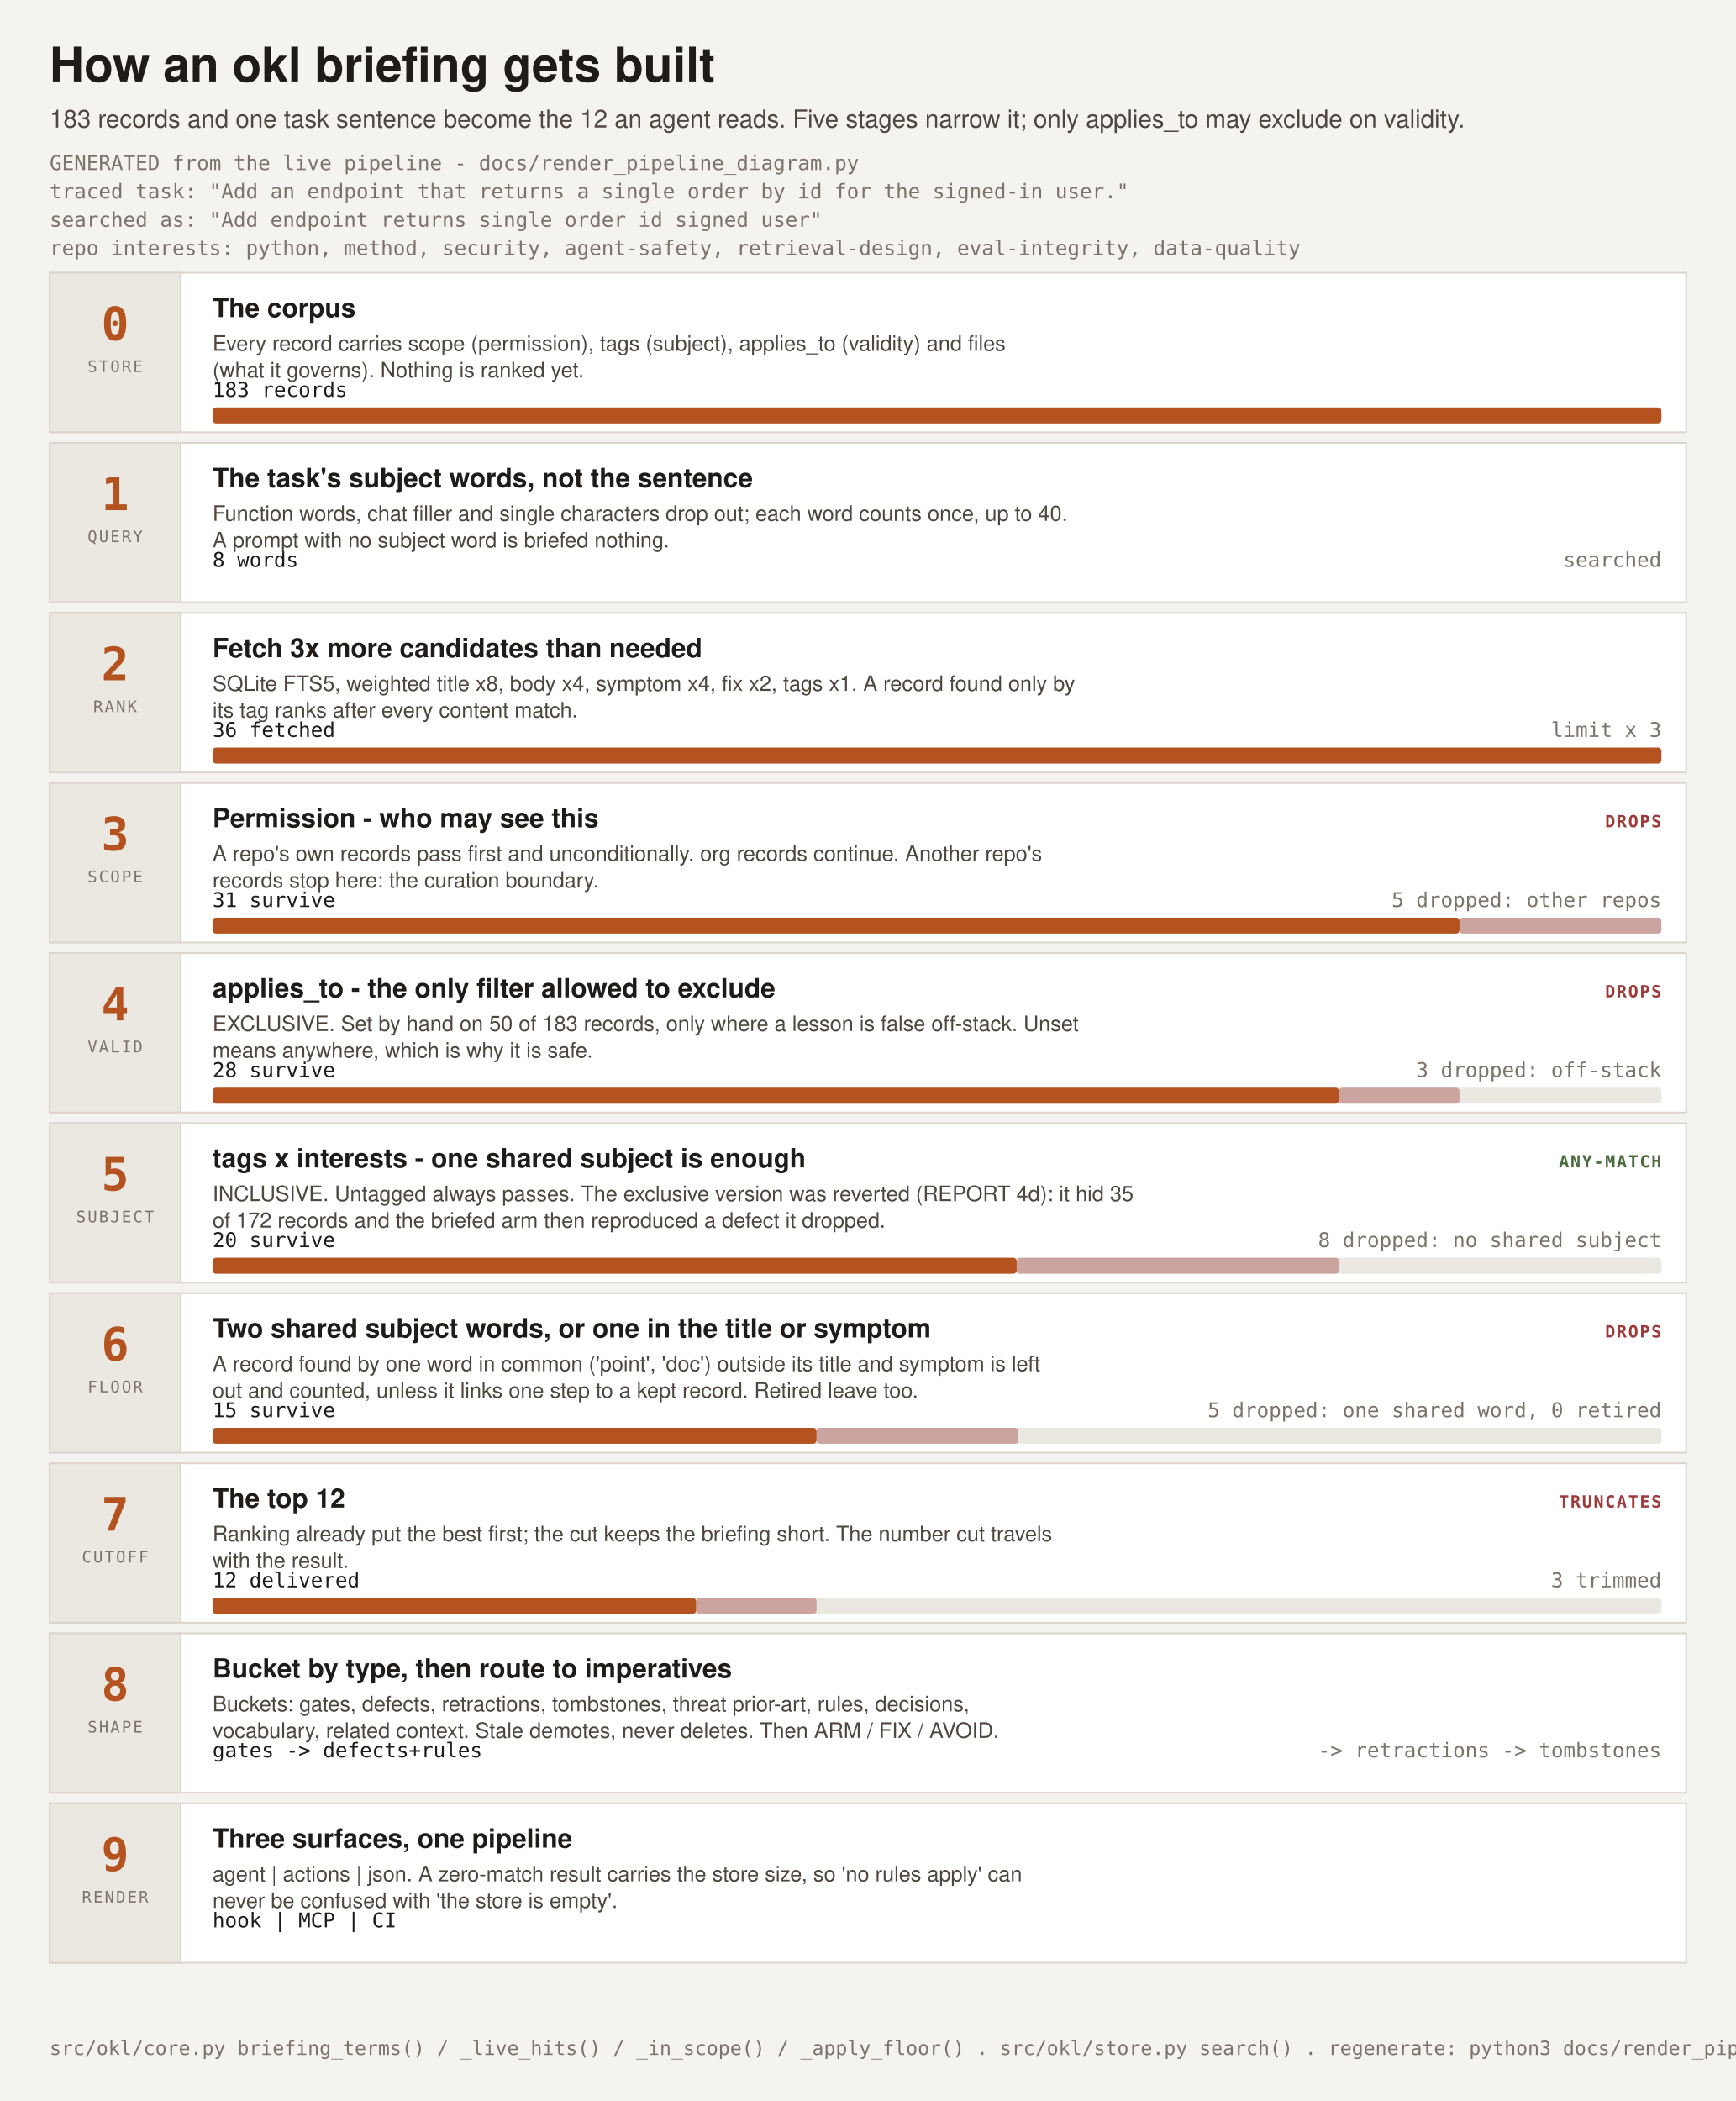
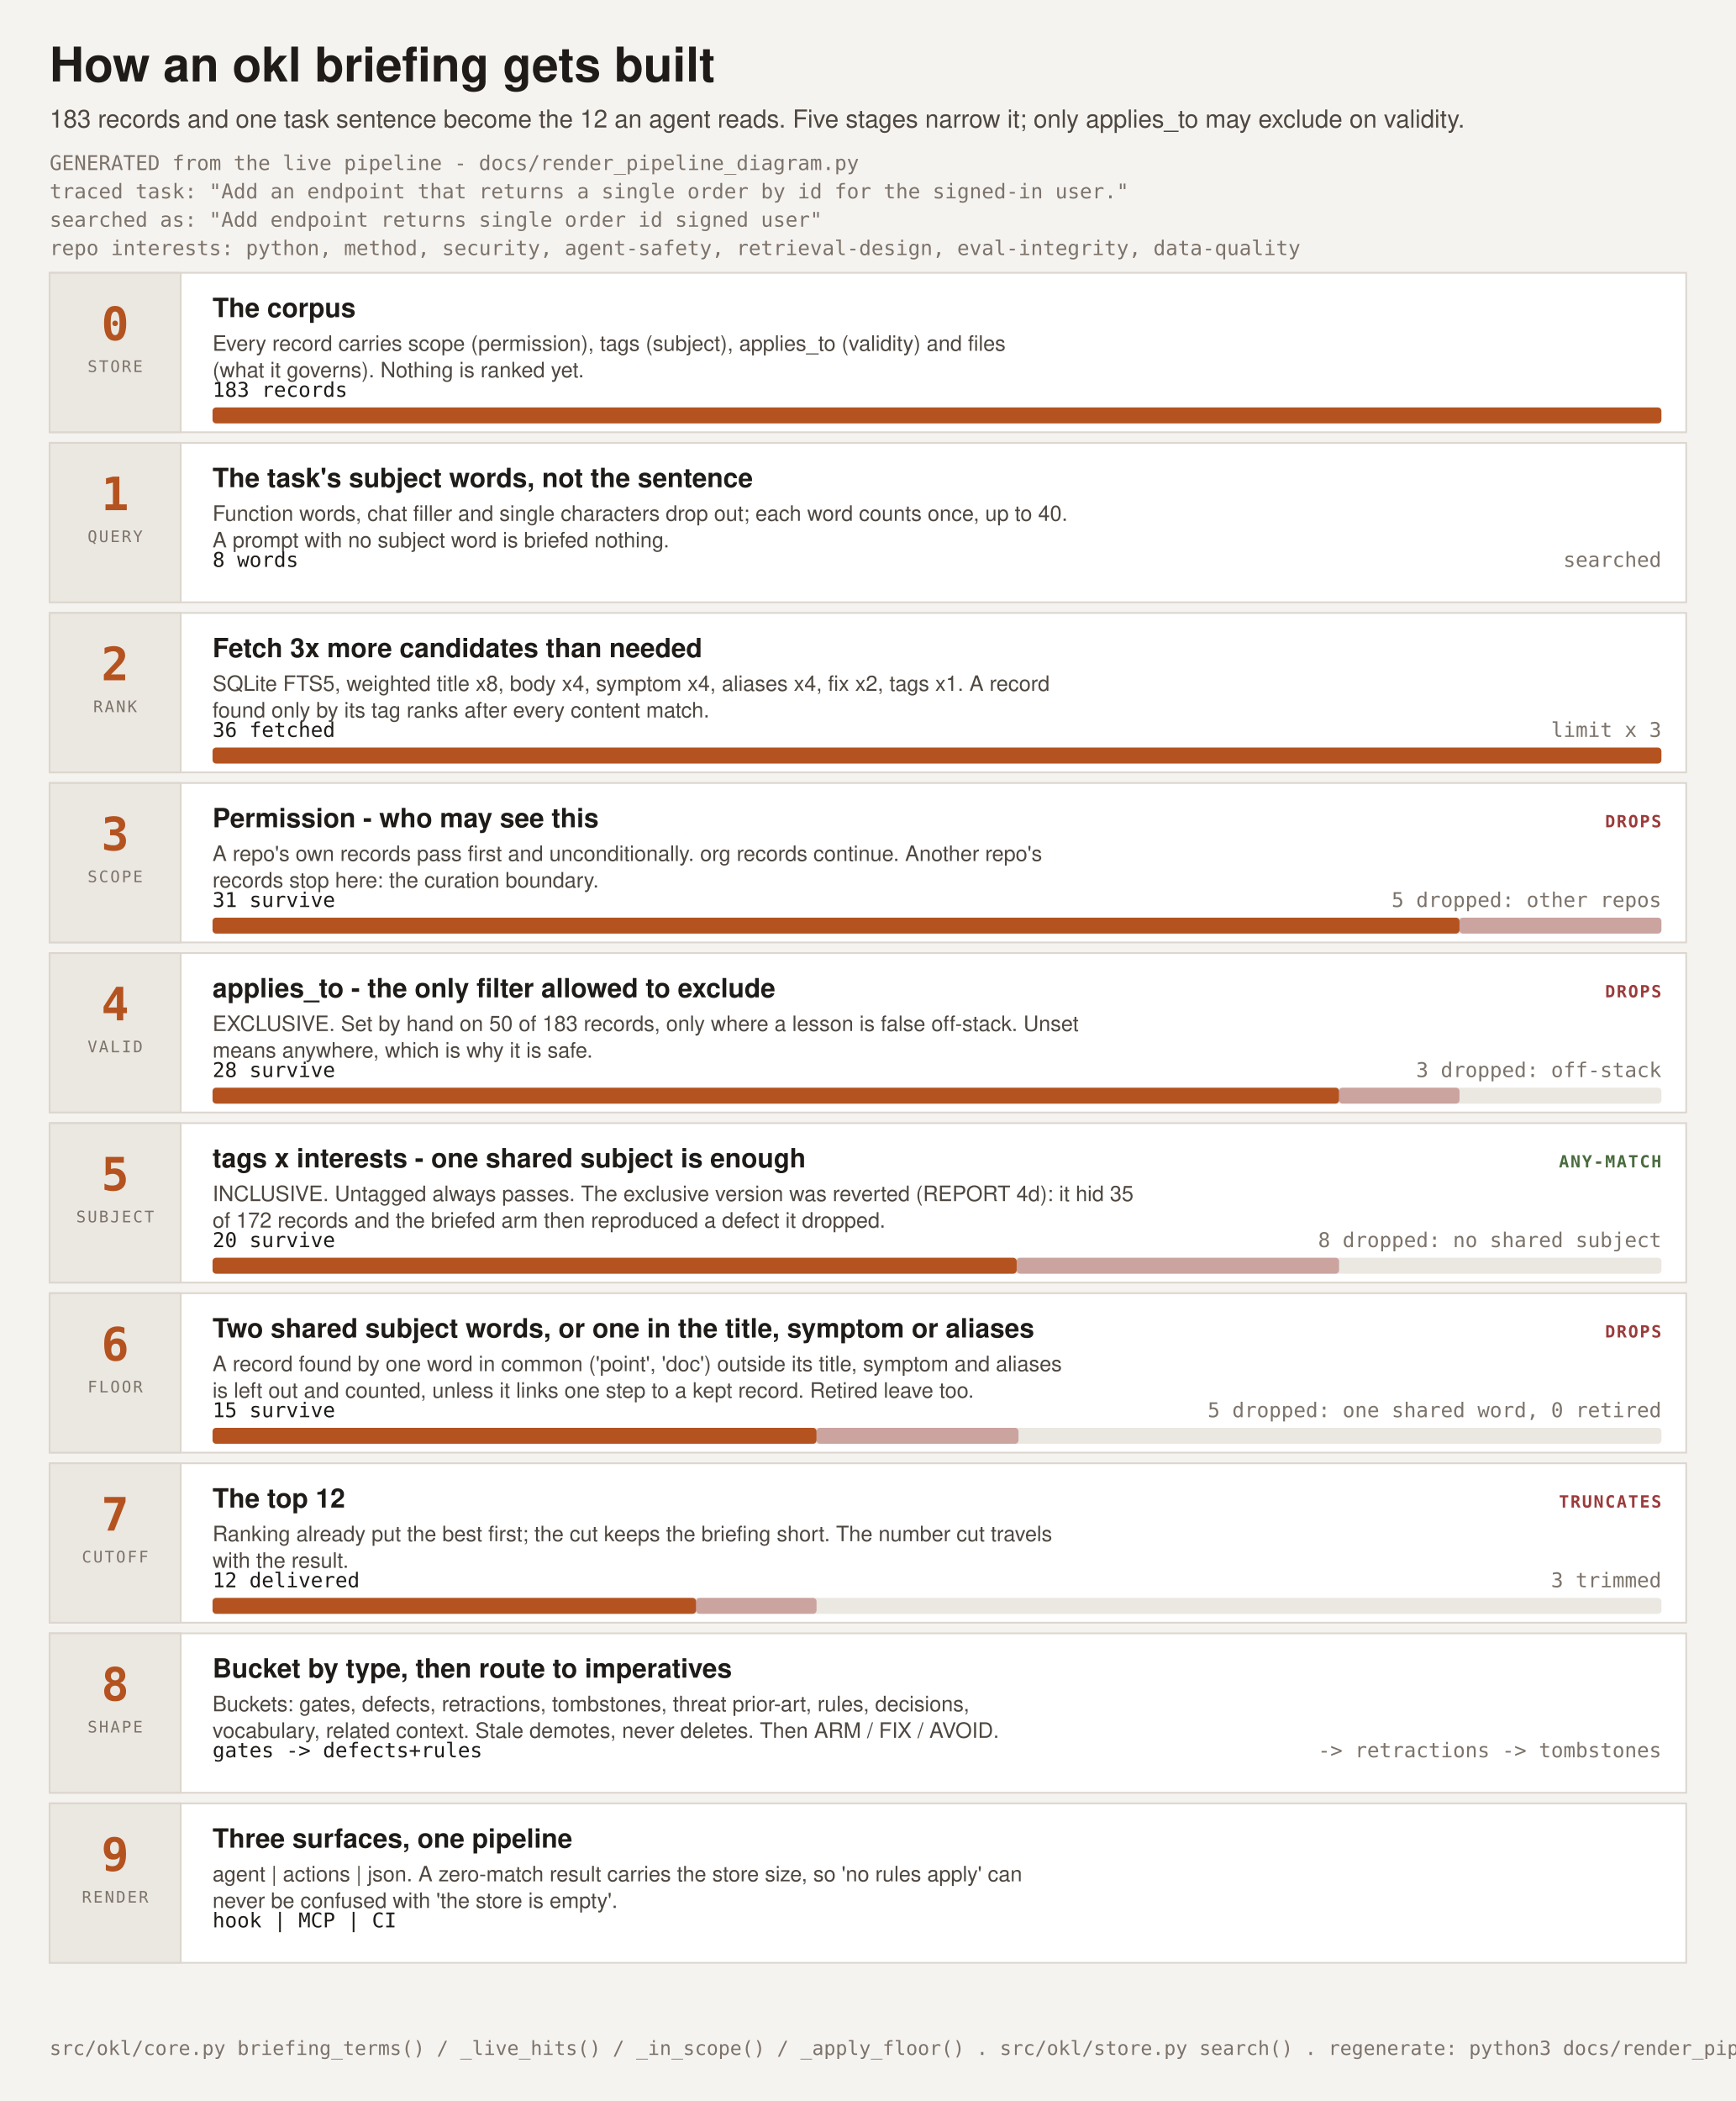
<svg xmlns="http://www.w3.org/2000/svg" width="980" height="1186" viewBox="0 0 980 1186" font-family="ui-sans-serif,-apple-system,Segoe UI,Helvetica,Arial,sans-serif">
  <rect width="980" height="1186" fill="#F5F3F0" />
  <text x="28" y="46" font-size="27" font-weight="700" fill="#1E1B18">How an okl briefing gets built</text>
  <text x="28" y="72" font-size="14" fill="#4E4740">183 records and one task sentence become the 12 an agent reads. Five stages narrow it; only applies_to may exclude on validity.</text>
  <text x="28" y="96" font-size="11.5" font-family="ui-monospace,SFMono-Regular,Menlo,Consolas,monospace" fill="#7C736A">GENERATED from the live pipeline - docs/render_pipeline_diagram.py</text>
  <text x="28" y="112" font-size="11.5" font-family="ui-monospace,SFMono-Regular,Menlo,Consolas,monospace" fill="#7C736A">traced task: "Add an endpoint that returns a single order by id for the signed-in user."</text>
  <text x="28" y="128" font-size="11.5" font-family="ui-monospace,SFMono-Regular,Menlo,Consolas,monospace" fill="#7C736A">searched as: "Add endpoint returns single order id signed user"</text>
  <text x="28" y="144" font-size="11.5" font-family="ui-monospace,SFMono-Regular,Menlo,Consolas,monospace" fill="#7C736A">repo interests: python, method, security, agent-safety, retrieval-design, eval-integrity, data-quality</text>
  <rect x="28" y="154" width="924" height="90" fill="#FFFFFF" stroke="#DCD6CE" />
  <rect x="28" y="154" width="74" height="90" fill="#EBE7E1" stroke="#DCD6CE" />
  <text x="65" y="192" font-size="26" font-weight="700" fill="#B4531F" font-family="ui-monospace,SFMono-Regular,Menlo,Consolas,monospace" text-anchor="middle">0</text>
  <text x="65" y="210" font-size="9" fill="#7C736A" font-family="ui-monospace,SFMono-Regular,Menlo,Consolas,monospace" text-anchor="middle" letter-spacing="1">STORE</text>
  <text x="120" y="179" font-size="15" font-weight="600" fill="#1E1B18">The corpus</text>
  <text x="120" y="198" font-size="12" fill="#4E4740">Every record carries scope (permission), tags (subject), applies_to (validity) and files</text>
  <text x="120" y="213" font-size="12" fill="#4E4740">(what it governs). Nothing is ranked yet.</text>
  <text x="120" y="224" font-size="11.5" font-family="ui-monospace,SFMono-Regular,Menlo,Consolas,monospace" fill="#1E1B18" font-weight="500">183 records</text>
  <rect x="120" y="230" width="818" height="9" rx="2" fill="#EBE7E1" />
  <rect x="120" y="230" width="818" height="9" rx="2" fill="#B4531F" />
  <rect x="28" y="250" width="924" height="90" fill="#FFFFFF" stroke="#DCD6CE" />
  <rect x="28" y="250" width="74" height="90" fill="#EBE7E1" stroke="#DCD6CE" />
  <text x="65" y="288" font-size="26" font-weight="700" fill="#B4531F" font-family="ui-monospace,SFMono-Regular,Menlo,Consolas,monospace" text-anchor="middle">1</text>
  <text x="65" y="306" font-size="9" fill="#7C736A" font-family="ui-monospace,SFMono-Regular,Menlo,Consolas,monospace" text-anchor="middle" letter-spacing="1">QUERY</text>
  <text x="120" y="275" font-size="15" font-weight="600" fill="#1E1B18">The task's subject words, not the sentence</text>
  <text x="120" y="294" font-size="12" fill="#4E4740">Function words, chat filler and single characters drop out; each word counts once, up to 40.</text>
  <text x="120" y="309" font-size="12" fill="#4E4740">A prompt with no subject word is briefed nothing.</text>
  <text x="120" y="320" font-size="11.5" font-family="ui-monospace,SFMono-Regular,Menlo,Consolas,monospace" fill="#1E1B18" font-weight="500">8 words</text>
  <text x="938" y="320" font-size="11.5" font-family="ui-monospace,SFMono-Regular,Menlo,Consolas,monospace" fill="#7C736A" text-anchor="end">searched</text>
  <rect x="28" y="346" width="924" height="90" fill="#FFFFFF" stroke="#DCD6CE" />
  <rect x="28" y="346" width="74" height="90" fill="#EBE7E1" stroke="#DCD6CE" />
  <text x="65" y="384" font-size="26" font-weight="700" fill="#B4531F" font-family="ui-monospace,SFMono-Regular,Menlo,Consolas,monospace" text-anchor="middle">2</text>
  <text x="65" y="402" font-size="9" fill="#7C736A" font-family="ui-monospace,SFMono-Regular,Menlo,Consolas,monospace" text-anchor="middle" letter-spacing="1">RANK</text>
  <text x="120" y="371" font-size="15" font-weight="600" fill="#1E1B18">Fetch 3x more candidates than needed</text>
-   <text x="120" y="390" font-size="12" fill="#4E4740">SQLite FTS5, weighted title x8, body x4, symptom x4, fix x2, tags x1. A record found only by</text>
-   <text x="120" y="405" font-size="12" fill="#4E4740">its tag ranks after every content match.</text>
+   <text x="120" y="390" font-size="12" fill="#4E4740">SQLite FTS5, weighted title x8, body x4, symptom x4, aliases x4, fix x2, tags x1. A record</text>
+   <text x="120" y="405" font-size="12" fill="#4E4740">found only by its tag ranks after every content match.</text>
  <text x="120" y="416" font-size="11.5" font-family="ui-monospace,SFMono-Regular,Menlo,Consolas,monospace" fill="#1E1B18" font-weight="500">36 fetched</text>
  <text x="938" y="416" font-size="11.5" font-family="ui-monospace,SFMono-Regular,Menlo,Consolas,monospace" fill="#7C736A" text-anchor="end">limit x 3</text>
  <rect x="120" y="422" width="818" height="9" rx="2" fill="#EBE7E1" />
  <rect x="120" y="422" width="818" height="9" rx="2" fill="#B4531F" />
  <rect x="28" y="442" width="924" height="90" fill="#FFFFFF" stroke="#DCD6CE" />
  <rect x="28" y="442" width="74" height="90" fill="#EBE7E1" stroke="#DCD6CE" />
  <text x="65" y="480" font-size="26" font-weight="700" fill="#B4531F" font-family="ui-monospace,SFMono-Regular,Menlo,Consolas,monospace" text-anchor="middle">3</text>
  <text x="65" y="498" font-size="9" fill="#7C736A" font-family="ui-monospace,SFMono-Regular,Menlo,Consolas,monospace" text-anchor="middle" letter-spacing="1">SCOPE</text>
  <text x="120" y="467" font-size="15" font-weight="600" fill="#1E1B18">Permission - who may see this</text>
  <text x="120" y="486" font-size="12" fill="#4E4740">A repo's own records pass first and unconditionally. org records continue. Another repo's</text>
  <text x="120" y="501" font-size="12" fill="#4E4740">records stop here: the curation boundary.</text>
  <text x="938" y="467" font-size="9.5" fill="#9B3B3B" font-family="ui-monospace,SFMono-Regular,Menlo,Consolas,monospace" font-weight="700" text-anchor="end" letter-spacing="0.8">DROPS</text>
  <text x="120" y="512" font-size="11.5" font-family="ui-monospace,SFMono-Regular,Menlo,Consolas,monospace" fill="#1E1B18" font-weight="500">31 survive</text>
  <text x="938" y="512" font-size="11.5" font-family="ui-monospace,SFMono-Regular,Menlo,Consolas,monospace" fill="#7C736A" text-anchor="end">5 dropped: other repos</text>
  <rect x="120" y="518" width="818" height="9" rx="2" fill="#EBE7E1" />
  <rect x="120" y="518" width="704" height="9" rx="2" fill="#B4531F" />
  <rect x="824" y="518" width="114" height="9" rx="2" fill="#9B3B3B" opacity="0.4" />
  <rect x="28" y="538" width="924" height="90" fill="#FFFFFF" stroke="#DCD6CE" />
  <rect x="28" y="538" width="74" height="90" fill="#EBE7E1" stroke="#DCD6CE" />
  <text x="65" y="576" font-size="26" font-weight="700" fill="#B4531F" font-family="ui-monospace,SFMono-Regular,Menlo,Consolas,monospace" text-anchor="middle">4</text>
  <text x="65" y="594" font-size="9" fill="#7C736A" font-family="ui-monospace,SFMono-Regular,Menlo,Consolas,monospace" text-anchor="middle" letter-spacing="1">VALID</text>
  <text x="120" y="563" font-size="15" font-weight="600" fill="#1E1B18">applies_to - the only filter allowed to exclude</text>
  <text x="120" y="582" font-size="12" fill="#4E4740">EXCLUSIVE. Set by hand on 50 of 183 records, only where a lesson is false off-stack. Unset</text>
  <text x="120" y="597" font-size="12" fill="#4E4740">means anywhere, which is why it is safe.</text>
  <text x="938" y="563" font-size="9.5" fill="#9B3B3B" font-family="ui-monospace,SFMono-Regular,Menlo,Consolas,monospace" font-weight="700" text-anchor="end" letter-spacing="0.8">DROPS</text>
  <text x="120" y="608" font-size="11.5" font-family="ui-monospace,SFMono-Regular,Menlo,Consolas,monospace" fill="#1E1B18" font-weight="500">28 survive</text>
  <text x="938" y="608" font-size="11.5" font-family="ui-monospace,SFMono-Regular,Menlo,Consolas,monospace" fill="#7C736A" text-anchor="end">3 dropped: off-stack</text>
  <rect x="120" y="614" width="818" height="9" rx="2" fill="#EBE7E1" />
  <rect x="120" y="614" width="636" height="9" rx="2" fill="#B4531F" />
  <rect x="756" y="614" width="68" height="9" rx="2" fill="#9B3B3B" opacity="0.4" />
  <rect x="28" y="634" width="924" height="90" fill="#FFFFFF" stroke="#DCD6CE" />
  <rect x="28" y="634" width="74" height="90" fill="#EBE7E1" stroke="#DCD6CE" />
  <text x="65" y="672" font-size="26" font-weight="700" fill="#B4531F" font-family="ui-monospace,SFMono-Regular,Menlo,Consolas,monospace" text-anchor="middle">5</text>
  <text x="65" y="690" font-size="9" fill="#7C736A" font-family="ui-monospace,SFMono-Regular,Menlo,Consolas,monospace" text-anchor="middle" letter-spacing="1">SUBJECT</text>
  <text x="120" y="659" font-size="15" font-weight="600" fill="#1E1B18">tags x interests - one shared subject is enough</text>
  <text x="120" y="678" font-size="12" fill="#4E4740">INCLUSIVE. Untagged always passes. The exclusive version was reverted (REPORT 4d): it hid 35</text>
  <text x="120" y="693" font-size="12" fill="#4E4740">of 172 records and the briefed arm then reproduced a defect it dropped.</text>
  <text x="938" y="659" font-size="9.5" fill="#4A6B3D" font-family="ui-monospace,SFMono-Regular,Menlo,Consolas,monospace" font-weight="700" text-anchor="end" letter-spacing="0.8">ANY-MATCH</text>
  <text x="120" y="704" font-size="11.5" font-family="ui-monospace,SFMono-Regular,Menlo,Consolas,monospace" fill="#1E1B18" font-weight="500">20 survive</text>
  <text x="938" y="704" font-size="11.5" font-family="ui-monospace,SFMono-Regular,Menlo,Consolas,monospace" fill="#7C736A" text-anchor="end">8 dropped: no shared subject</text>
  <rect x="120" y="710" width="818" height="9" rx="2" fill="#EBE7E1" />
  <rect x="120" y="710" width="454" height="9" rx="2" fill="#B4531F" />
  <rect x="574" y="710" width="182" height="9" rx="2" fill="#9B3B3B" opacity="0.4" />
  <rect x="28" y="730" width="924" height="90" fill="#FFFFFF" stroke="#DCD6CE" />
  <rect x="28" y="730" width="74" height="90" fill="#EBE7E1" stroke="#DCD6CE" />
  <text x="65" y="768" font-size="26" font-weight="700" fill="#B4531F" font-family="ui-monospace,SFMono-Regular,Menlo,Consolas,monospace" text-anchor="middle">6</text>
  <text x="65" y="786" font-size="9" fill="#7C736A" font-family="ui-monospace,SFMono-Regular,Menlo,Consolas,monospace" text-anchor="middle" letter-spacing="1">FLOOR</text>
-   <text x="120" y="755" font-size="15" font-weight="600" fill="#1E1B18">Two shared subject words, or one in the title or symptom</text>
-   <text x="120" y="774" font-size="12" fill="#4E4740">A record found by one word in common ('point', 'doc') outside its title and symptom is left</text>
-   <text x="120" y="789" font-size="12" fill="#4E4740">out and counted, unless it links one step to a kept record. Retired leave too.</text>
+   <text x="120" y="755" font-size="15" font-weight="600" fill="#1E1B18">Two shared subject words, or one in the title, symptom or aliases</text>
+   <text x="120" y="774" font-size="12" fill="#4E4740">A record found by one word in common ('point', 'doc') outside its title, symptom and aliases</text>
+   <text x="120" y="789" font-size="12" fill="#4E4740">is left out and counted, unless it links one step to a kept record. Retired leave too.</text>
  <text x="938" y="755" font-size="9.5" fill="#9B3B3B" font-family="ui-monospace,SFMono-Regular,Menlo,Consolas,monospace" font-weight="700" text-anchor="end" letter-spacing="0.8">DROPS</text>
  <text x="120" y="800" font-size="11.5" font-family="ui-monospace,SFMono-Regular,Menlo,Consolas,monospace" fill="#1E1B18" font-weight="500">15 survive</text>
  <text x="938" y="800" font-size="11.5" font-family="ui-monospace,SFMono-Regular,Menlo,Consolas,monospace" fill="#7C736A" text-anchor="end">5 dropped: one shared word, 0 retired</text>
  <rect x="120" y="806" width="818" height="9" rx="2" fill="#EBE7E1" />
  <rect x="120" y="806" width="341" height="9" rx="2" fill="#B4531F" />
  <rect x="461" y="806" width="114" height="9" rx="2" fill="#9B3B3B" opacity="0.4" />
  <rect x="28" y="826" width="924" height="90" fill="#FFFFFF" stroke="#DCD6CE" />
  <rect x="28" y="826" width="74" height="90" fill="#EBE7E1" stroke="#DCD6CE" />
  <text x="65" y="864" font-size="26" font-weight="700" fill="#B4531F" font-family="ui-monospace,SFMono-Regular,Menlo,Consolas,monospace" text-anchor="middle">7</text>
  <text x="65" y="882" font-size="9" fill="#7C736A" font-family="ui-monospace,SFMono-Regular,Menlo,Consolas,monospace" text-anchor="middle" letter-spacing="1">CUTOFF</text>
  <text x="120" y="851" font-size="15" font-weight="600" fill="#1E1B18">The top 12</text>
  <text x="120" y="870" font-size="12" fill="#4E4740">Ranking already put the best first; the cut keeps the briefing short. The number cut travels</text>
  <text x="120" y="885" font-size="12" fill="#4E4740">with the result.</text>
  <text x="938" y="851" font-size="9.5" fill="#9B3B3B" font-family="ui-monospace,SFMono-Regular,Menlo,Consolas,monospace" font-weight="700" text-anchor="end" letter-spacing="0.8">TRUNCATES</text>
  <text x="120" y="896" font-size="11.5" font-family="ui-monospace,SFMono-Regular,Menlo,Consolas,monospace" fill="#1E1B18" font-weight="500">12 delivered</text>
  <text x="938" y="896" font-size="11.5" font-family="ui-monospace,SFMono-Regular,Menlo,Consolas,monospace" fill="#7C736A" text-anchor="end">3 trimmed</text>
  <rect x="120" y="902" width="818" height="9" rx="2" fill="#EBE7E1" />
  <rect x="120" y="902" width="273" height="9" rx="2" fill="#B4531F" />
  <rect x="393" y="902" width="68" height="9" rx="2" fill="#9B3B3B" opacity="0.4" />
  <rect x="28" y="922" width="924" height="90" fill="#FFFFFF" stroke="#DCD6CE" />
  <rect x="28" y="922" width="74" height="90" fill="#EBE7E1" stroke="#DCD6CE" />
  <text x="65" y="960" font-size="26" font-weight="700" fill="#B4531F" font-family="ui-monospace,SFMono-Regular,Menlo,Consolas,monospace" text-anchor="middle">8</text>
  <text x="65" y="978" font-size="9" fill="#7C736A" font-family="ui-monospace,SFMono-Regular,Menlo,Consolas,monospace" text-anchor="middle" letter-spacing="1">SHAPE</text>
  <text x="120" y="947" font-size="15" font-weight="600" fill="#1E1B18">Bucket by type, then route to imperatives</text>
  <text x="120" y="966" font-size="12" fill="#4E4740">Buckets: gates, defects, retractions, tombstones, threat prior-art, rules, decisions,</text>
  <text x="120" y="981" font-size="12" fill="#4E4740">vocabulary, related context. Stale demotes, never deletes. Then ARM / FIX / AVOID.</text>
  <text x="120" y="992" font-size="11.5" font-family="ui-monospace,SFMono-Regular,Menlo,Consolas,monospace" fill="#1E1B18" font-weight="500">gates -&gt; defects+rules</text>
  <text x="938" y="992" font-size="11.5" font-family="ui-monospace,SFMono-Regular,Menlo,Consolas,monospace" fill="#7C736A" text-anchor="end">-&gt; retractions -&gt; tombstones</text>
  <rect x="28" y="1018" width="924" height="90" fill="#FFFFFF" stroke="#DCD6CE" />
  <rect x="28" y="1018" width="74" height="90" fill="#EBE7E1" stroke="#DCD6CE" />
  <text x="65" y="1056" font-size="26" font-weight="700" fill="#B4531F" font-family="ui-monospace,SFMono-Regular,Menlo,Consolas,monospace" text-anchor="middle">9</text>
  <text x="65" y="1074" font-size="9" fill="#7C736A" font-family="ui-monospace,SFMono-Regular,Menlo,Consolas,monospace" text-anchor="middle" letter-spacing="1">RENDER</text>
  <text x="120" y="1043" font-size="15" font-weight="600" fill="#1E1B18">Three surfaces, one pipeline</text>
  <text x="120" y="1062" font-size="12" fill="#4E4740">agent | actions | json. A zero-match result carries the store size, so 'no rules apply' can</text>
  <text x="120" y="1077" font-size="12" fill="#4E4740">never be confused with 'the store is empty'.</text>
  <text x="120" y="1088" font-size="11.5" font-family="ui-monospace,SFMono-Regular,Menlo,Consolas,monospace" fill="#1E1B18" font-weight="500">hook | MCP | CI</text>
  <text x="28" y="1160" font-size="11" font-family="ui-monospace,SFMono-Regular,Menlo,Consolas,monospace" fill="#7C736A">src/okl/core.py briefing_terms() / _live_hits() / _in_scope() / _apply_floor() . src/okl/store.py search() . regenerate: python3 docs/render_pipeline_diagram.py</text>
</svg>
